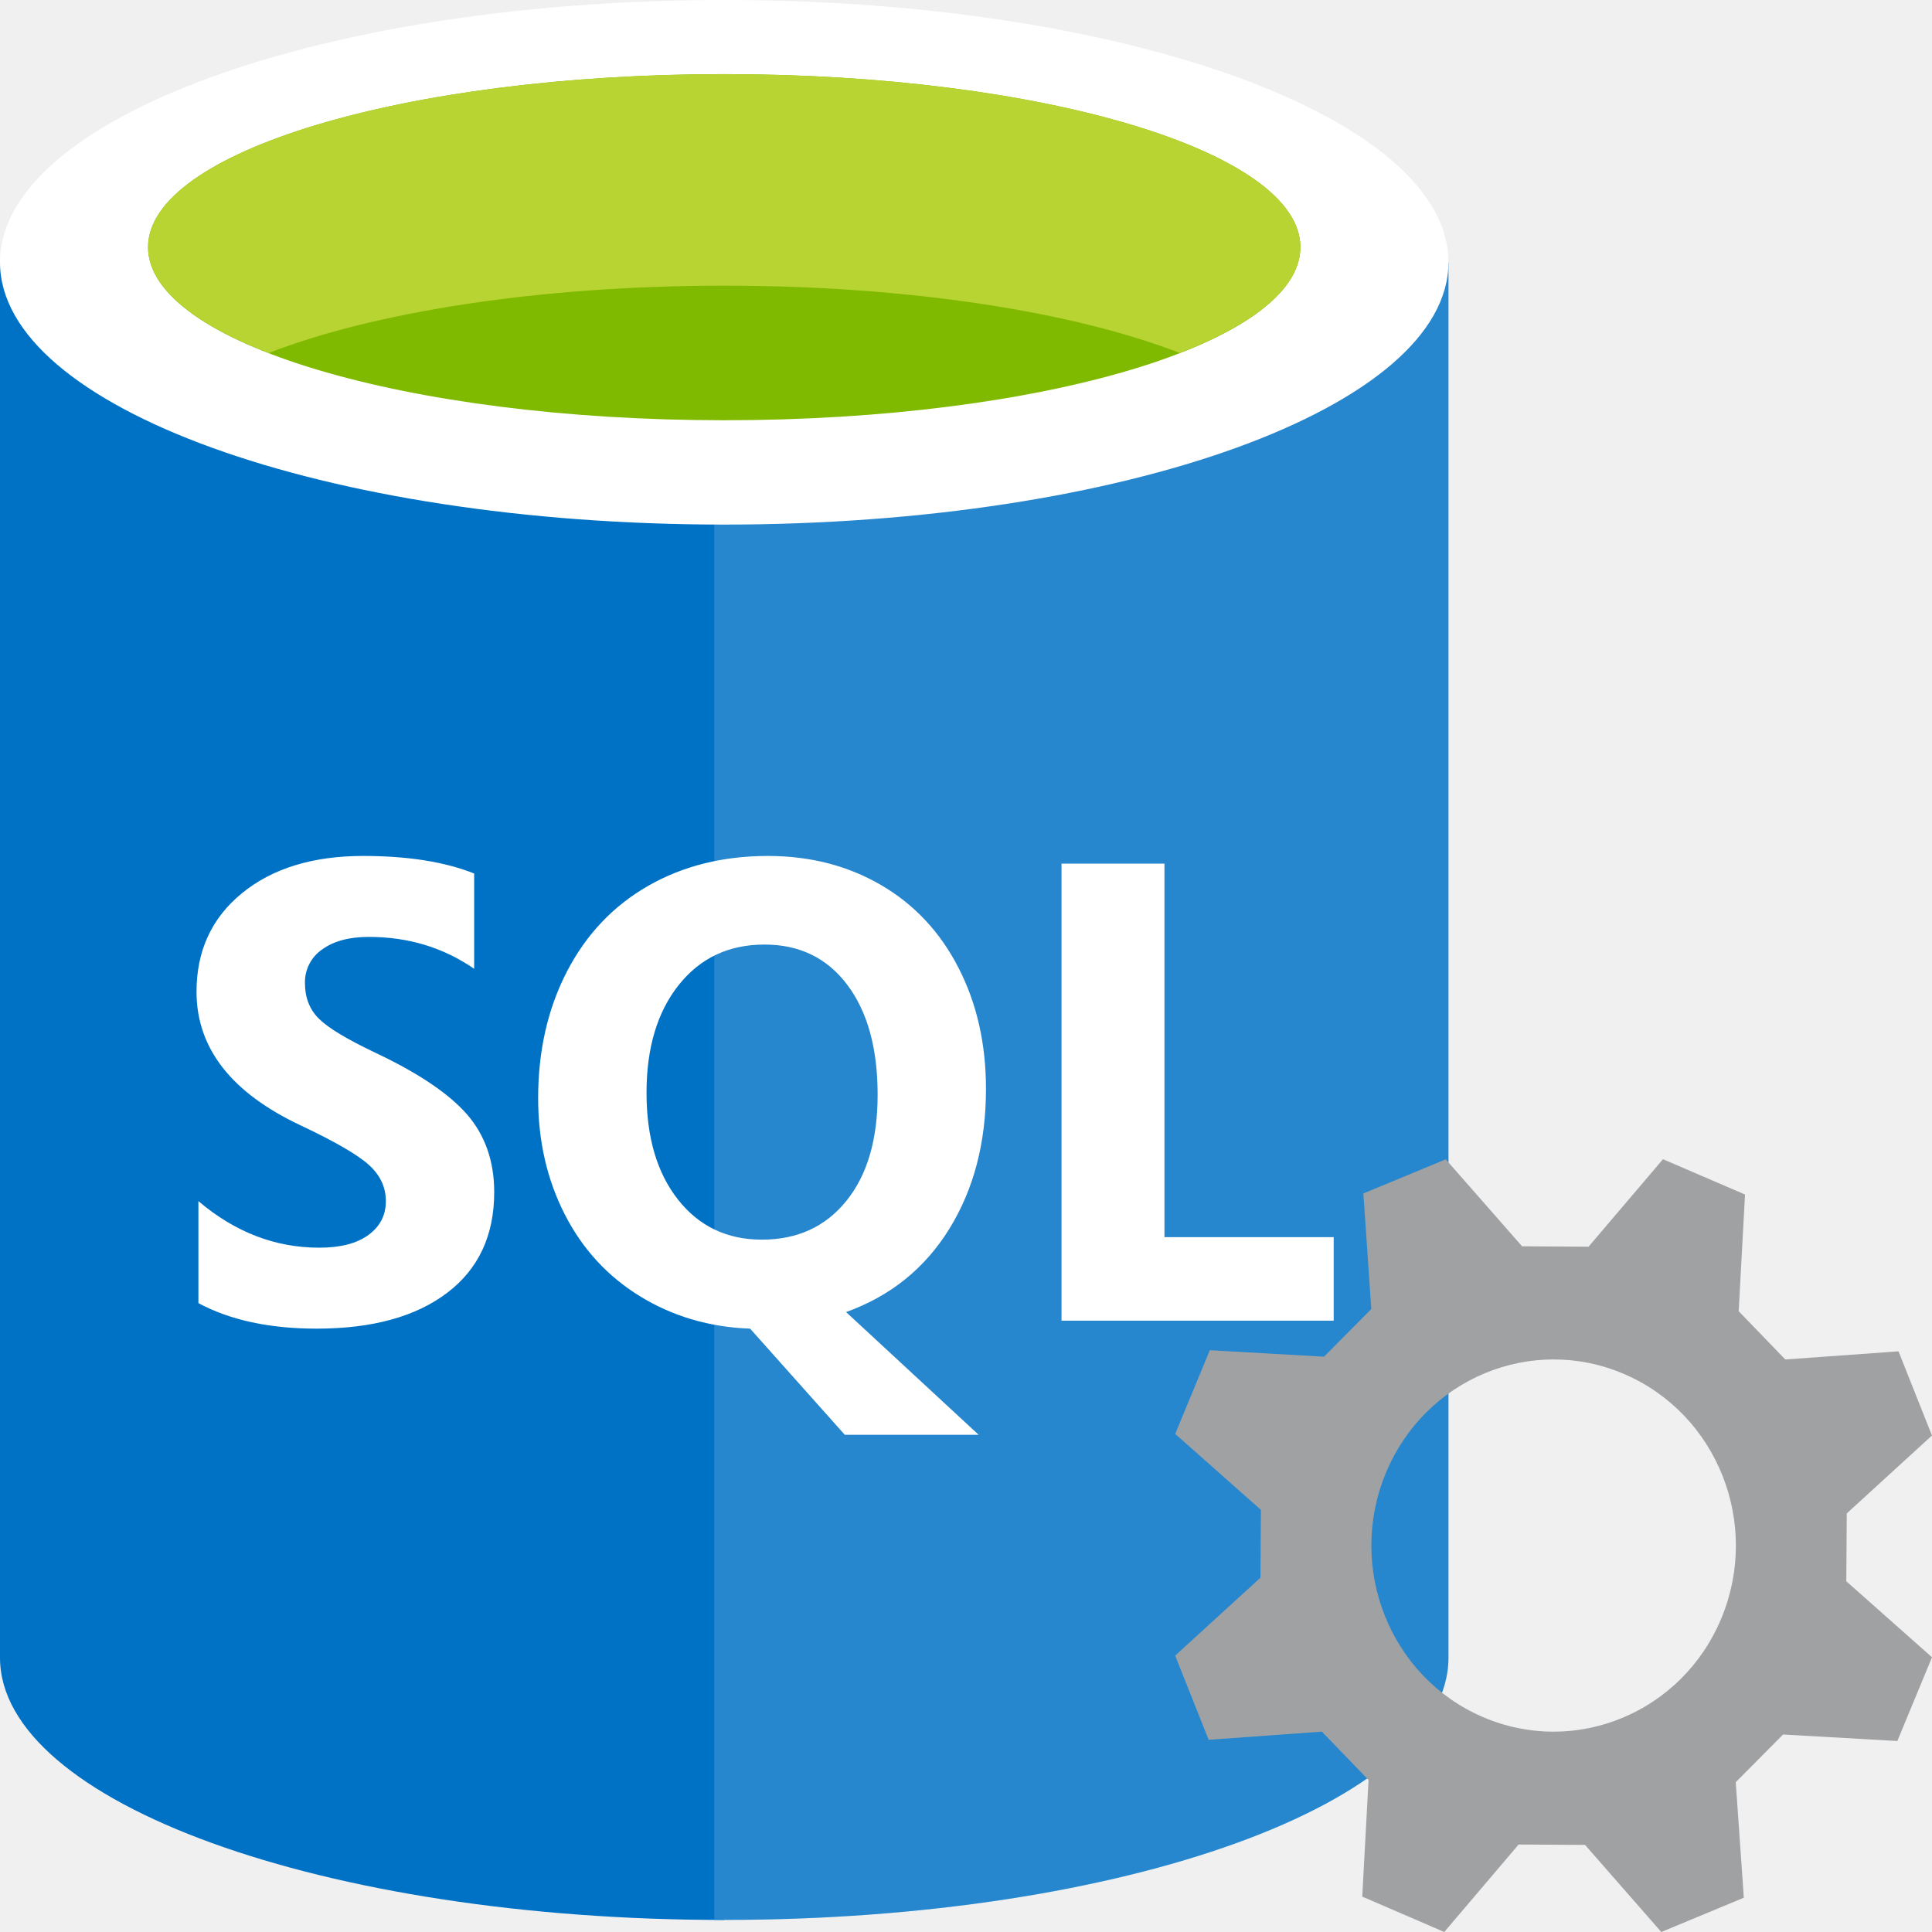
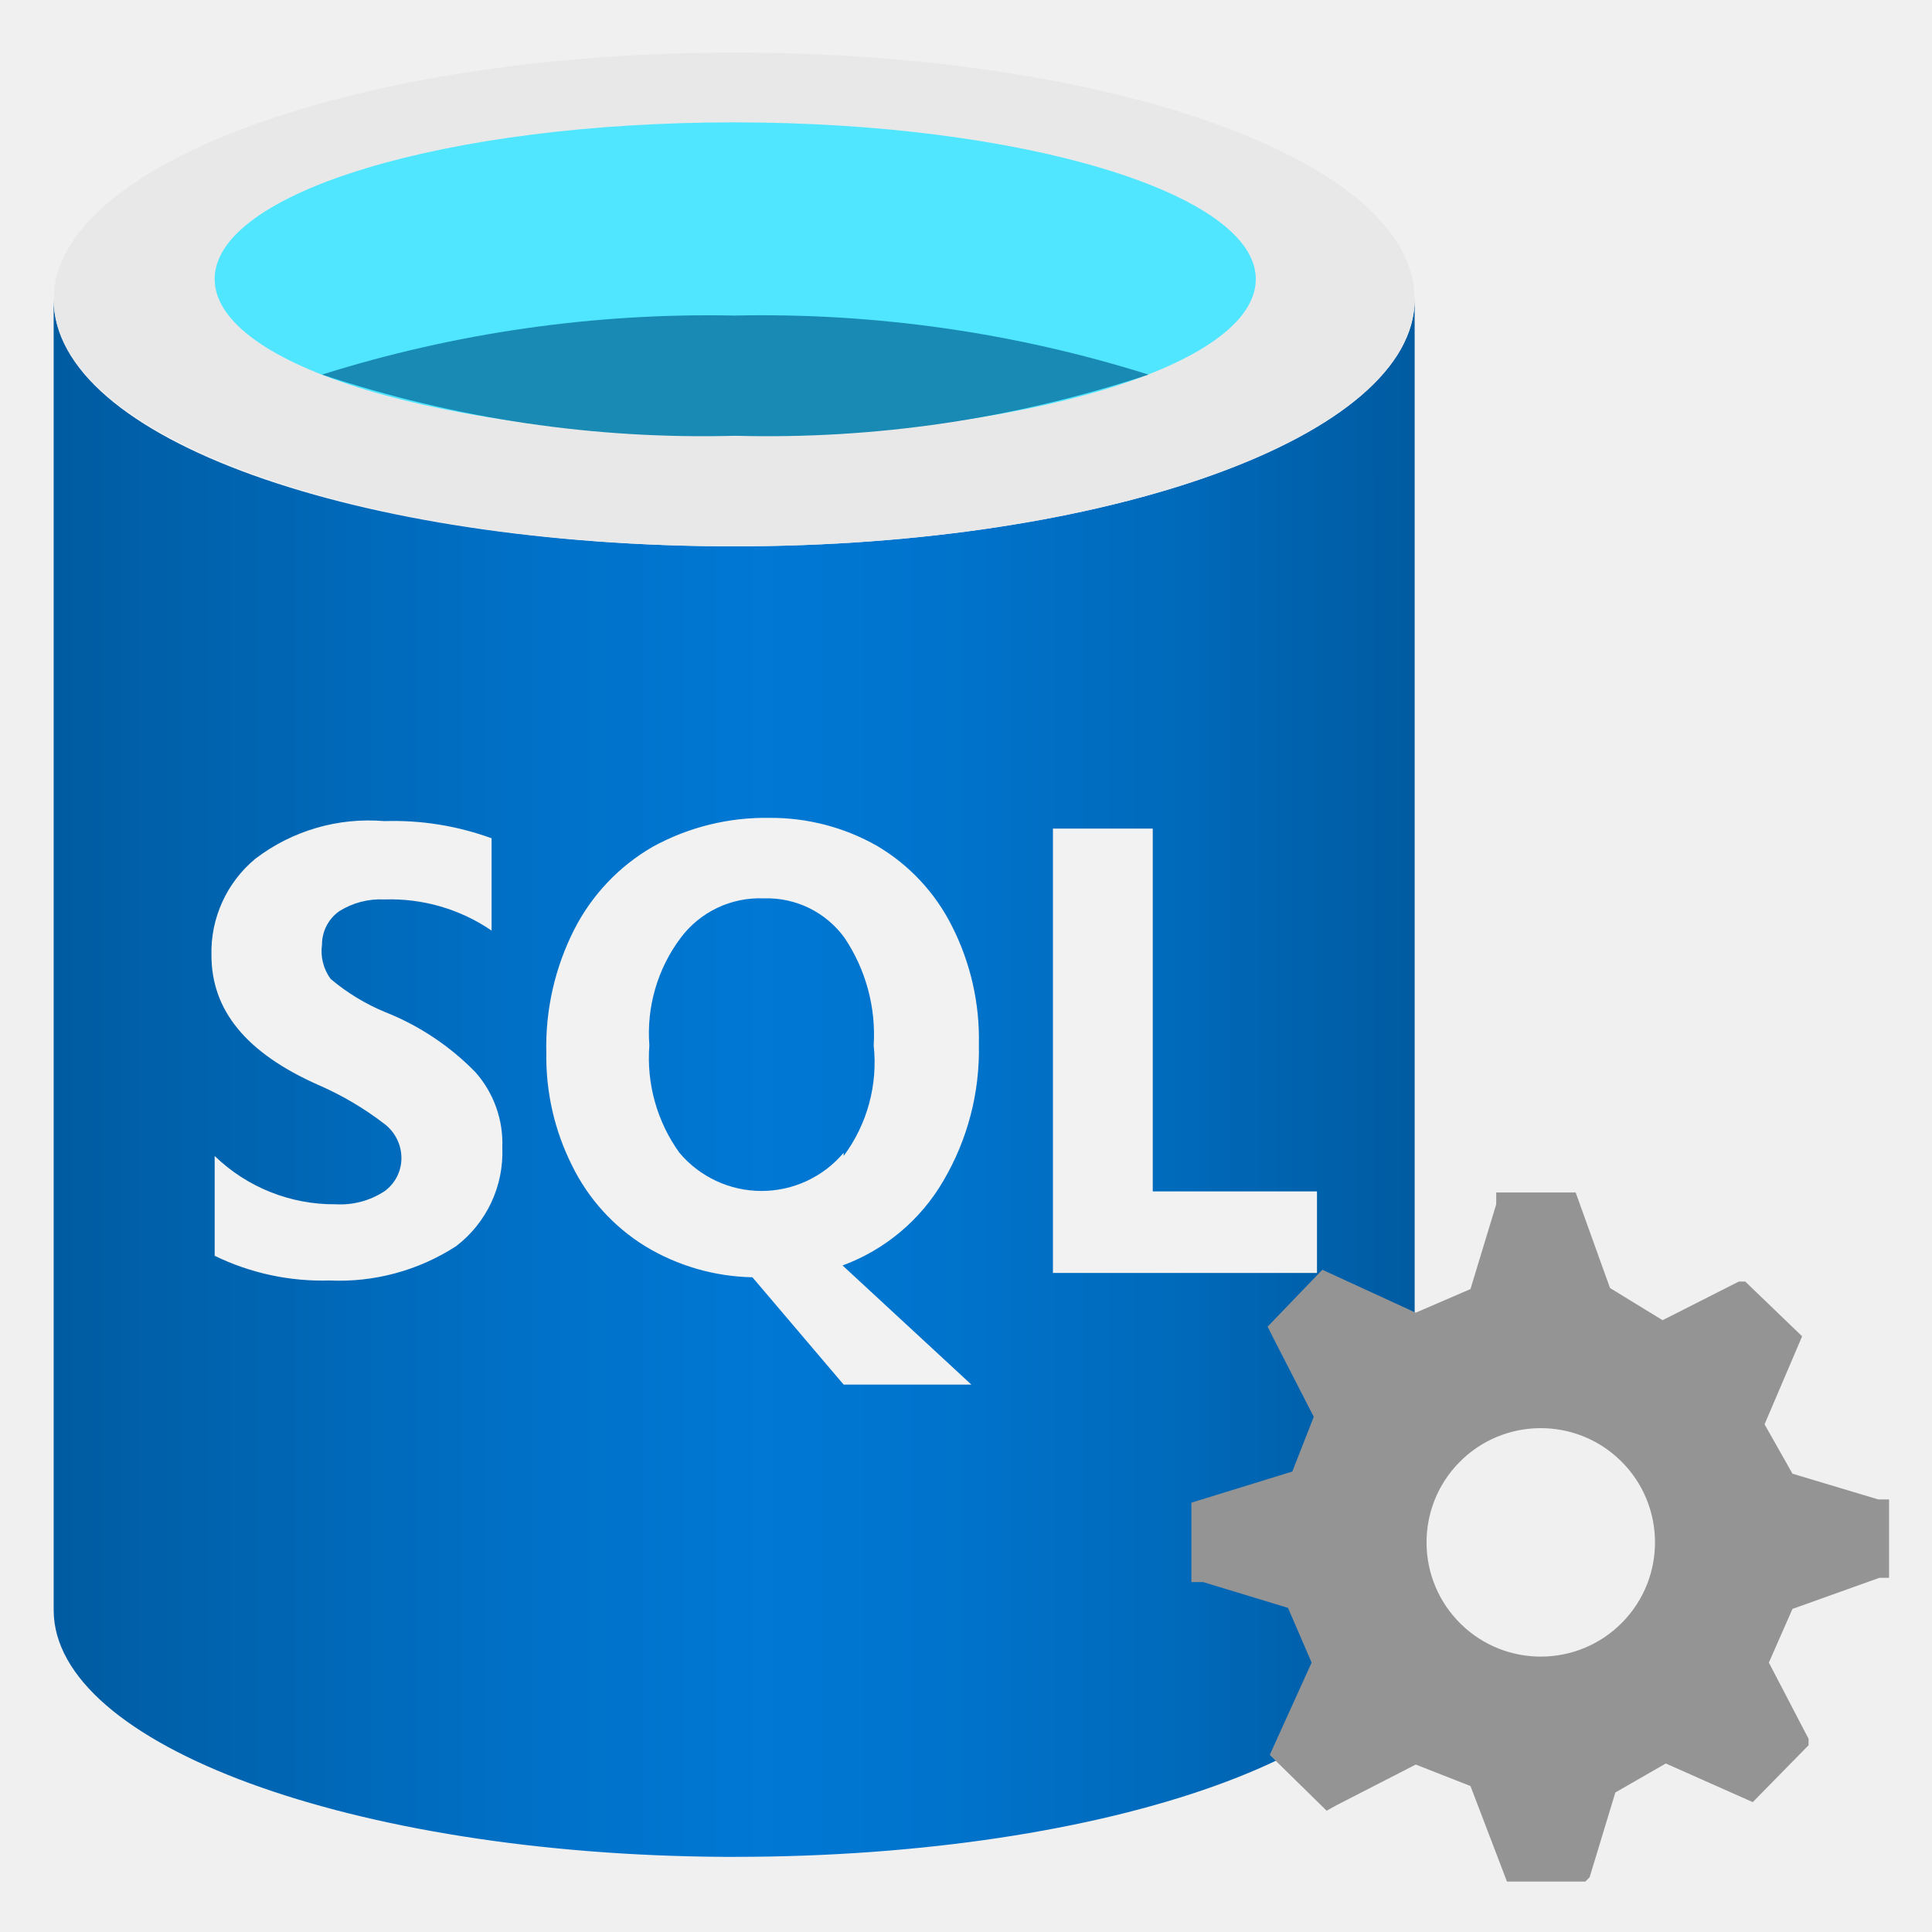
- <svg xmlns="http://www.w3.org/2000/svg" x="0" y="0" height="20px" width="20px" viewBox="-0.5 0.5 50 50">
-   <path fill="#0072c6" d="M -0.5 7.288 v 36.111 c 0 3.749 8.392 6.789 18.743 6.789 v -42.9 H -0.5 Z" />
-   <path fill="#0072c6" d="M 17.986 50.187 h 0.257 c 10.351 0 18.743 -3.038 18.743 -6.788 V 7.288 h -19 v 42.899 Z" />
-   <path opacity="0.15" fill="#ffffff" d="M 17.986 50.187 h 0.257 c 10.351 0 18.743 -3.038 18.743 -6.788 V 7.288 h -19 v 42.899 Z" />
-   <path fill="#ffffff" d="M 36.986 7.288 c 0 3.749 -8.392 6.788 -18.743 6.788 S -0.5 11.037 -0.5 7.288 S 7.892 0.5 18.243 0.5 s 18.743 3.039 18.743 6.788" />
-   <path fill="#7fba00" d="M 33.154 6.897 c 0 2.475 -6.676 4.479 -14.911 4.479 S 3.331 9.372 3.331 6.897 c 0 -2.474 6.677 -4.479 14.912 -4.479 s 14.911 2.005 14.911 4.479" />
-   <path fill="#b8d432" d="M 30.03 9.634 c 1.952 -0.757 3.125 -1.705 3.125 -2.735 c 0 -2.475 -6.676 -4.48 -14.912 -4.48 c -8.235 0 -14.911 2.005 -14.911 4.48 c 0 1.03 1.173 1.978 3.125 2.735 c 2.726 -1.058 6.986 -1.741 11.786 -1.741 c 4.801 0 9.059 0.683 11.787 1.741" />
-   <path fill="#ffffff" d="M 12.29 31.354 c 0 1.122 -0.407 1.991 -1.221 2.607 c -0.814 0.616 -1.938 0.924 -3.373 0.924 c -1.221 0 -2.241 -0.22 -3.061 -0.66 v -2.64 c 0.946 0.803 1.988 1.205 3.126 1.205 c 0.55 0 0.975 -0.11 1.275 -0.33 s 0.45 -0.511 0.45 -0.875 c 0 -0.357 -0.144 -0.668 -0.433 -0.932 s -0.876 -0.605 -1.761 -1.023 c -1.804 -0.846 -2.706 -2.002 -2.706 -3.464 c 0 -1.061 0.393 -1.912 1.18 -2.553 c 0.786 -0.64 1.831 -0.961 3.134 -0.961 c 1.155 0 2.111 0.152 2.871 0.454 v 2.466 c -0.797 -0.55 -1.705 -0.825 -2.722 -0.825 c -0.511 0 -0.915 0.108 -1.212 0.325 a 1.026 1.026 0 0 0 -0.445 0.87 c 0 0.374 0.119 0.681 0.359 0.92 c 0.239 0.239 0.73 0.535 1.472 0.887 c 1.106 0.523 1.893 1.053 2.364 1.592 c 0.468 0.54 0.703 1.211 0.703 2.013 Z m 12.727 -2.672 c 0 1.391 -0.317 2.599 -0.949 3.621 c -0.633 1.023 -1.523 1.74 -2.672 2.153 l 3.431 3.176 h -3.464 l -2.45 -2.747 c -1.05 -0.038 -1.998 -0.316 -2.842 -0.833 c -0.844 -0.516 -1.496 -1.225 -1.955 -2.124 s -0.689 -1.902 -0.689 -3.007 c 0 -1.226 0.249 -2.319 0.746 -3.279 c 0.498 -0.96 1.197 -1.698 2.099 -2.215 c 0.902 -0.516 1.935 -0.775 3.102 -0.775 c 1.088 0 2.063 0.25 2.924 0.751 c 0.86 0.5 1.528 1.212 2.004 2.136 c 0.477 0.924 0.715 1.972 0.715 3.143 Z m -2.804 0.149 c 0 -1.199 -0.261 -2.146 -0.784 -2.842 s -1.237 -1.044 -2.145 -1.044 c -0.924 0 -1.663 0.349 -2.219 1.047 c -0.555 0.699 -0.833 1.628 -0.833 2.788 c 0 1.155 0.272 2.077 0.816 2.767 c 0.545 0.69 1.267 1.035 2.169 1.035 c 0.919 0 1.647 -0.334 2.186 -1.002 c 0.54 -0.667 0.81 -1.584 0.81 -2.749 Z m 11.803 5.848 h -7.044 V 22.851 h 2.664 v 9.667 h 4.38 Z" />
-   <path fill="#a0a1a2" d="M 34.755 49.584 l 2.123 0.916 l 0.224 -0.265 l 1.7 -1.999 l 1.719 0.01 l 1.973 2.254 l 2.135 -0.887 l -0.023 -0.347 l -0.185 -2.643 l 1.225 -1.234 l 2.957 0.168 l 0.897 -2.167 l -0.258 -0.229 l -1.96 -1.738 l 0.012 -1.756 l 2.205 -2.016 l -0.866 -2.179 l -0.342 0.025 l -2.588 0.186 l -1.206 -1.249 l 0.164 -3.02 l -2.124 -0.914 l -0.224 0.265 l -1.702 2 l -1.72 -0.011 l -1.975 -2.251 l -2.134 0.884 l 0.026 0.35 l 0.181 2.64 l -1.224 1.234 l -2.955 -0.168 l -0.896 2.167 l 0.259 0.229 l 1.959 1.736 l -0.012 1.756 l -2.207 2.016 l 0.867 2.179 l 0.343 -0.025 l 2.587 -0.186 l 1.208 1.251 l -0.163 3.018 Z m 0.608 -10.956 c 1.012 -2.452 3.778 -3.6 6.177 -2.565 c 2.402 1.036 3.525 3.858 2.513 6.308 c -1.013 2.451 -3.78 3.598 -6.179 2.565 c -2.4 -1.034 -3.524 -3.857 -2.511 -6.308" />
+ <svg xmlns="http://www.w3.org/2000/svg" id="b1cfe86c-f00b-4507-bce2-50d07e45fe96" x="0" y="0" width="20px" height="20px" viewBox="0 0 18 18">
+   <defs>
+     <linearGradient id="b39dcf83-187e-4c64-98df-431bb60809d2" x1="0.5" y1="10.04" x2="13.18" y2="10.04" gradientUnits="userSpaceOnUse">
+       <stop offset="0" stop-color="#005ba1" />
+       <stop offset="0.07" stop-color="#0060a9" />
+       <stop offset="0.36" stop-color="#0071c8" />
+       <stop offset="0.52" stop-color="#0078d4" />
+       <stop offset="0.64" stop-color="#0074cd" />
+       <stop offset="0.82" stop-color="#006abb" />
+       <stop offset="1" stop-color="#005ba1" />
+     </linearGradient>
+   </defs>
+   <path d="M6.84,5.09c-3.5,0-6.34-1-6.34-2.3V15c0,1.26,2.79,2.28,6.25,2.3h.09c3.5,0,6.34-1,6.34-2.3V2.79C13.18,4.06,10.34,5.09,6.84,5.09Z" fill="url(#b39dcf83-187e-4c64-98df-431bb60809d2)" />
+   <path d="M13.18,2.79c0,1.27-2.84,2.3-6.34,2.3S.5,4.06.5,2.79,3.34.49,6.84.49s6.34,1,6.34,2.3" fill="#e8e8e8" />
+   <path d="M11.7,2.6c0,.81-2.18,1.46-4.86,1.46S2,3.41,2,2.6,4.16,1.14,6.84,1.14,11.7,1.8,11.7,2.6" fill="#50e6ff" />
+   <path d="M6.84,2.94A12,12,0,0,0,3,3.49a11.25,11.25,0,0,0,3.85.57,11.25,11.25,0,0,0,3.85-.57A12,12,0,0,0,6.84,2.94Z" fill="#198ab3" />
+   <path d="M10.74,11.1V7.72H9.81v4.14h2.46V11.1ZM3.59,9.43a1.92,1.92,0,0,1-.51-.31A.44.44,0,0,1,3,8.8a.38.38,0,0,1,.16-.31.72.72,0,0,1,.42-.11,1.67,1.67,0,0,1,1,.29V7.81a2.67,2.67,0,0,0-1-.16A1.74,1.74,0,0,0,2.38,8a1.13,1.13,0,0,0-.41.9c0,.51.32.91,1,1.21a2.9,2.9,0,0,1,.61.36.4.4,0,0,1,.16.32.38.38,0,0,1-.16.31.75.75,0,0,1-.45.12A1.6,1.6,0,0,1,2,10.77v.93a2.29,2.29,0,0,0,1.07.23,2,2,0,0,0,1.18-.32,1.1,1.1,0,0,0,.43-.92,1,1,0,0,0-.25-.7A2.42,2.42,0,0,0,3.59,9.43ZM8.79,11a2.4,2.4,0,0,0,.33-1.27,2.32,2.32,0,0,0-.25-1.1,1.81,1.81,0,0,0-.7-.75,2,2,0,0,0-1-.26,2.18,2.18,0,0,0-1.09.27,1.87,1.87,0,0,0-.73.77,2.41,2.41,0,0,0-.26,1.15,2.26,2.26,0,0,0,.24,1.05,1.83,1.83,0,0,0,.68.75,2,2,0,0,0,1,.29l.85,1H9.05l-1.2-1.11A1.81,1.81,0,0,0,8.79,11Zm-.93-.26a1,1,0,0,1-1.53,0,1.51,1.51,0,0,1-.28-1,1.48,1.48,0,0,1,.29-1,.92.92,0,0,1,.78-.37.89.89,0,0,1,.75.37,1.62,1.62,0,0,1,.27,1A1.46,1.46,0,0,1,7.86,10.77Z" fill="#f2f2f2" />
+   <path d="M14.81,17.49l.24-.79.47-.27.81.36.52-.53V16.2l-.37-.71.22-.5.81-.29.09,0v-.73l-.1,0-.8-.24-.26-.46.35-.82-.53-.51H16.2l-.71.36L15,12l-.32-.89h-.74l0,.11-.24.79-.51.22-.87-.4-.51.53.05.1.38.74-.2.51L11.1,14v.74l.11,0,.79.24.22.51-.39.86.53.52.09-.05.74-.38.51.2.34.89h.73Zm-1.2-2.36a1.06,1.06,0,1,1,1.49-1.52,1.06,1.06,0,0,1-1.49,1.52Z" fill="#949494" />
</svg>
